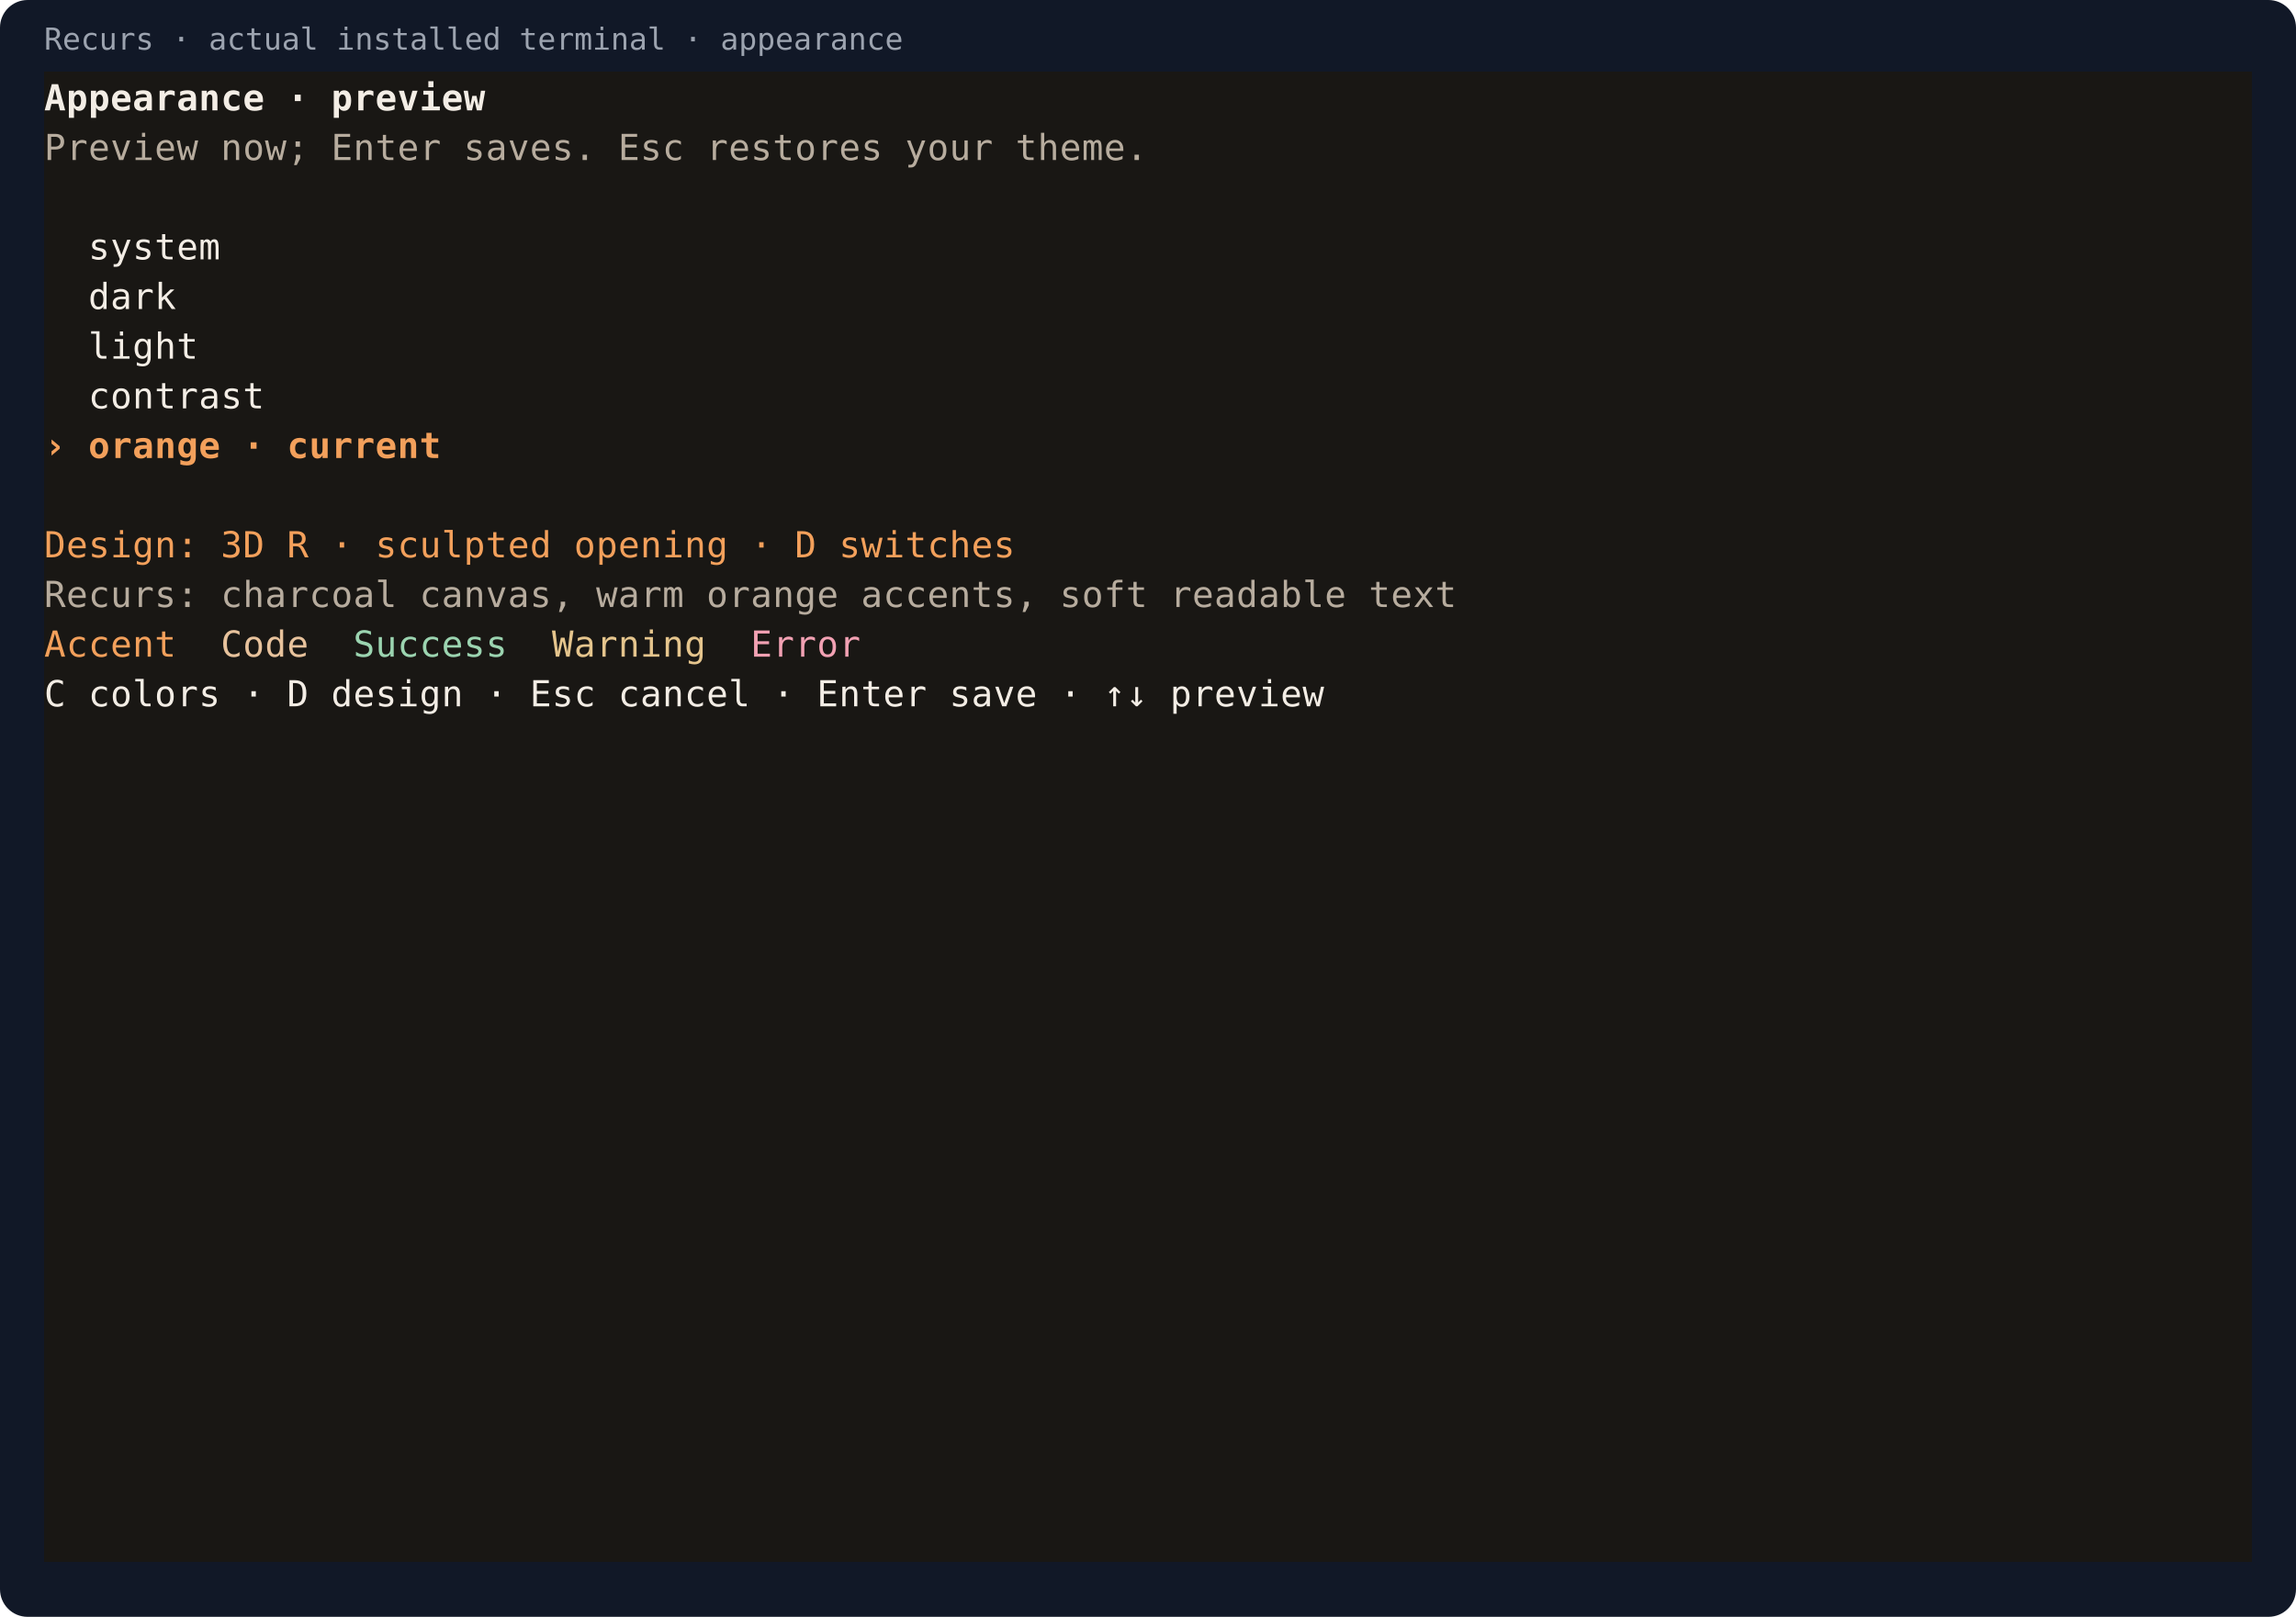
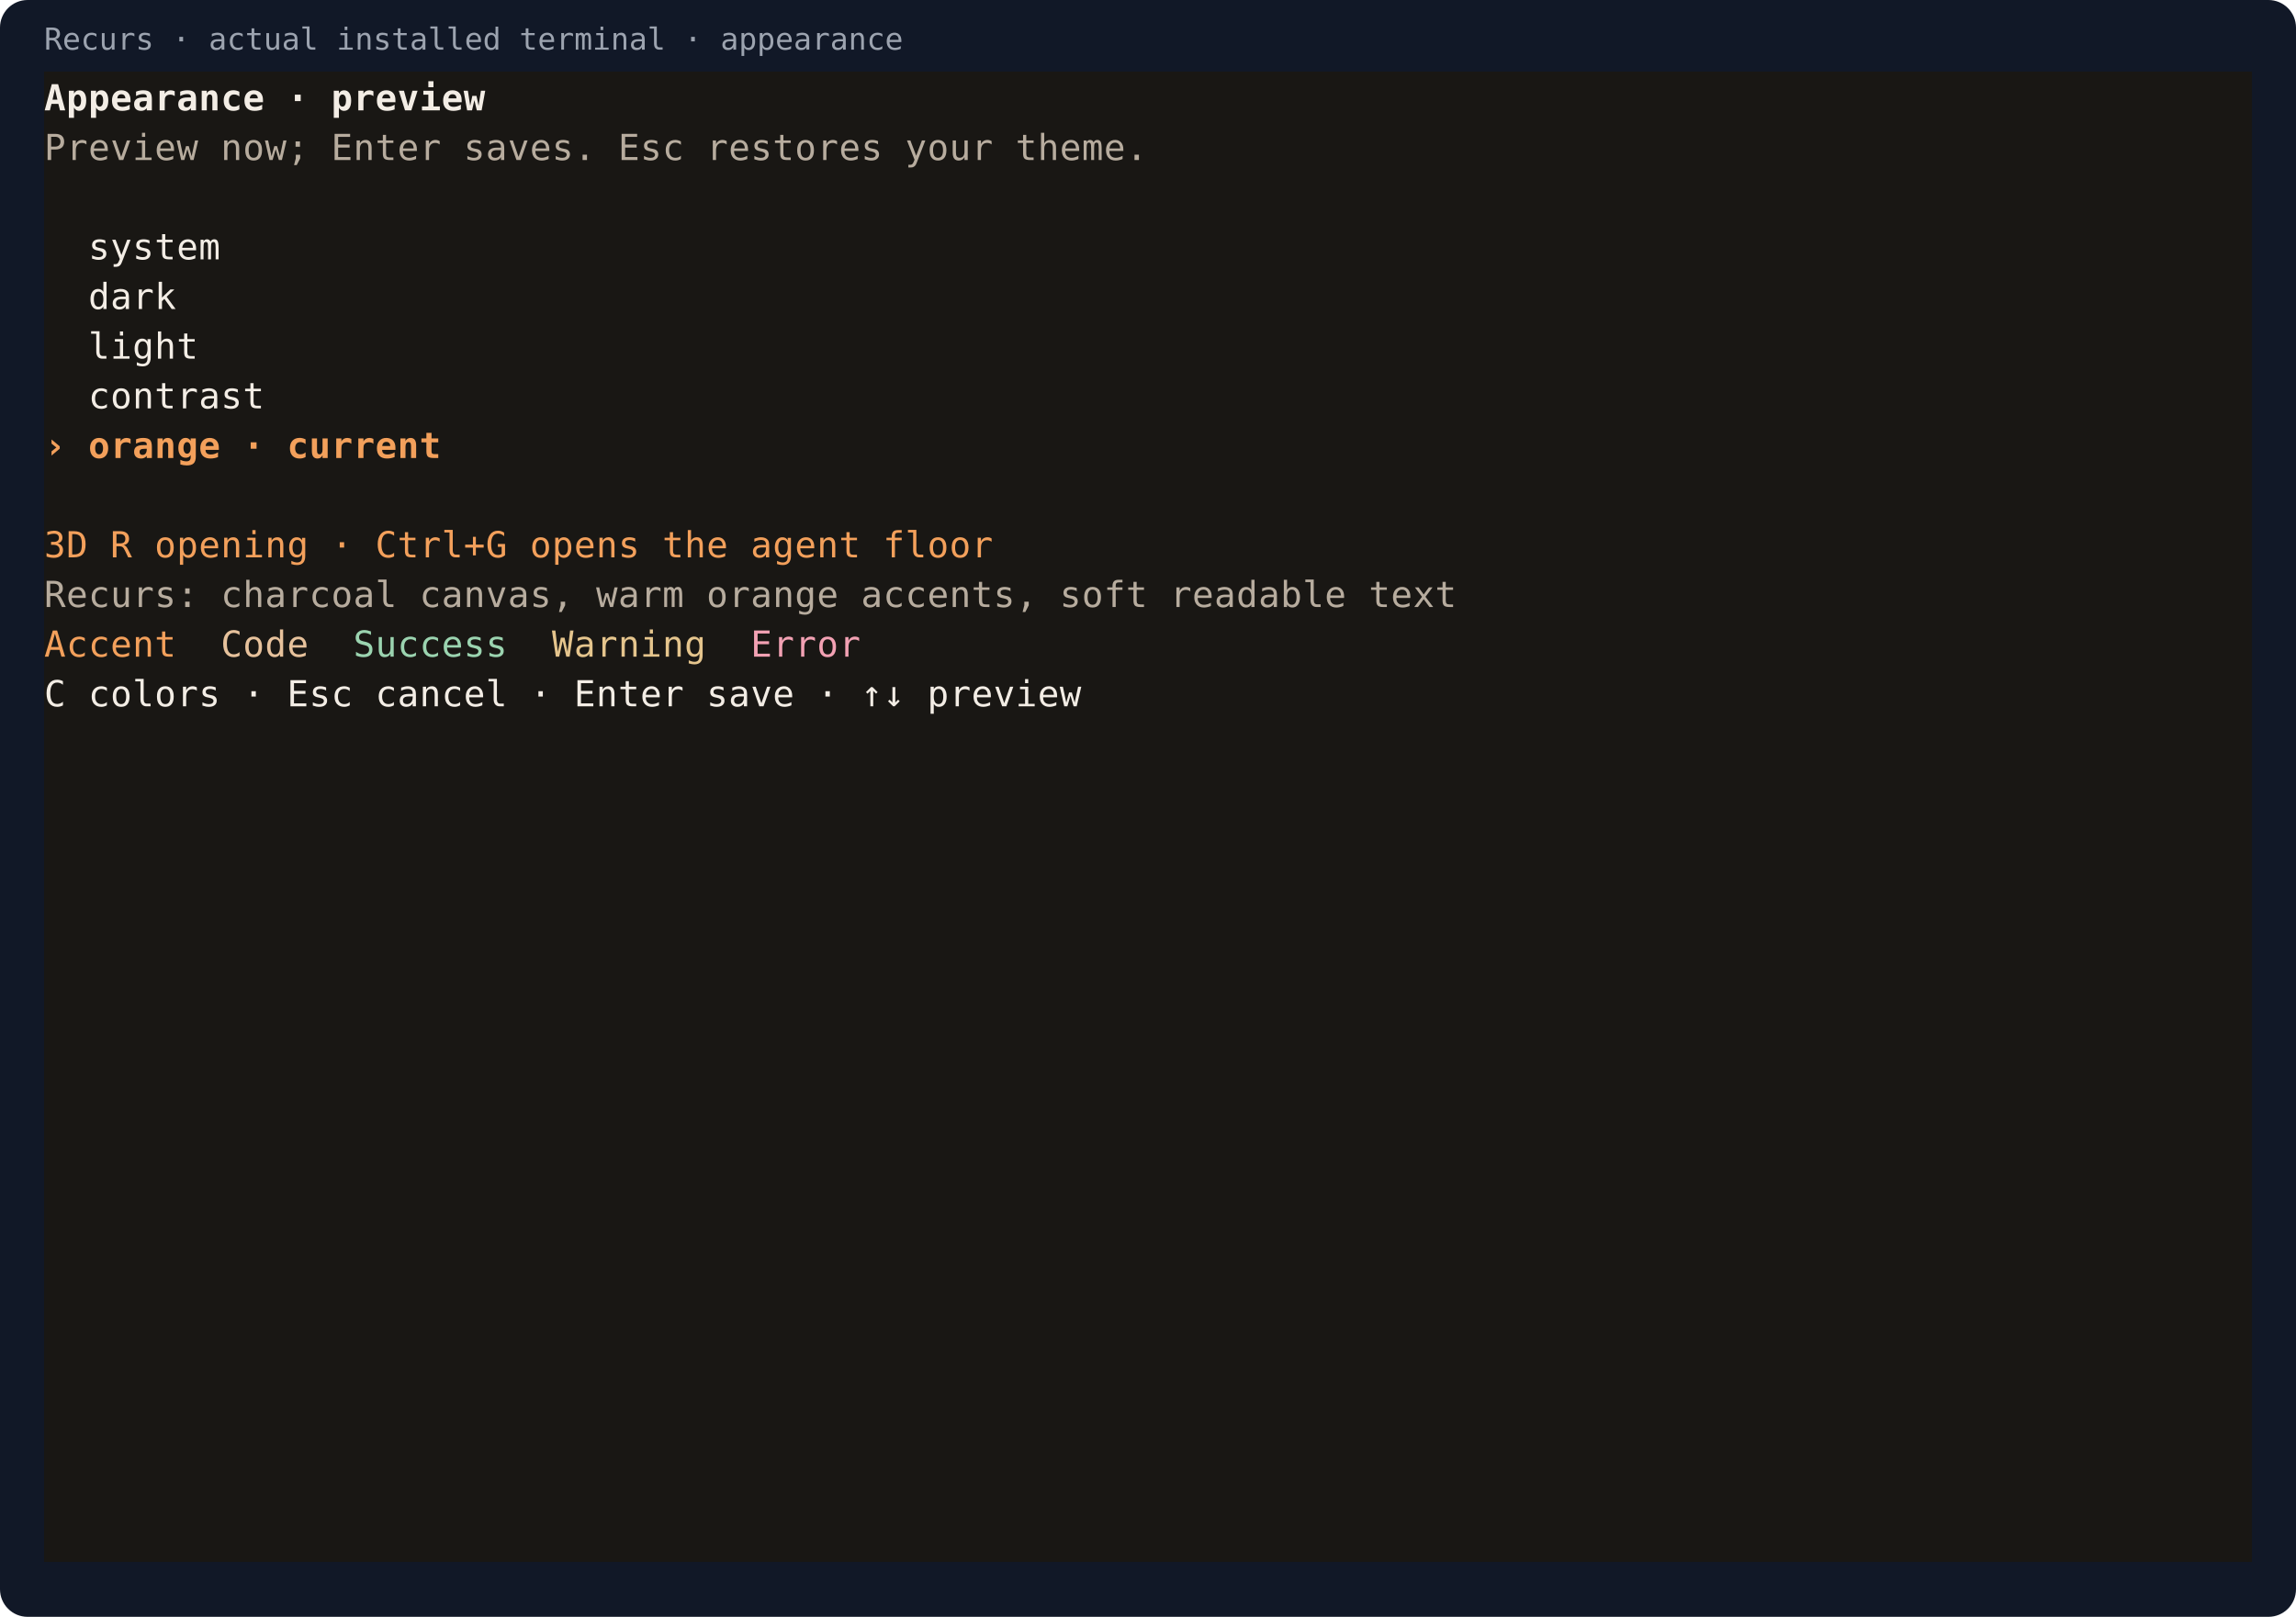
<svg xmlns="http://www.w3.org/2000/svg" width="832" height="586">
  <rect width="832" height="586" rx="10" fill="#111827" />
  <text x="16" y="18" fill="#9ca3af" font-family="monospace" font-size="11">Recurs · actual installed terminal · appearance</text>
  <g shape-rendering="crispEdges">
    <rect x="16" y="26" width="800" height="18" fill="#191714" />
    <rect x="16" y="44" width="800" height="18" fill="#191714" />
    <rect x="16" y="62" width="800" height="18" fill="#191714" />
    <rect x="16" y="80" width="800" height="18" fill="#191714" />
    <rect x="16" y="98" width="800" height="18" fill="#191714" />
    <rect x="16" y="116" width="800" height="18" fill="#191714" />
    <rect x="16" y="134" width="800" height="18" fill="#191714" />
    <rect x="16" y="152" width="800" height="18" fill="#191714" />
    <rect x="16" y="170" width="800" height="18" fill="#191714" />
    <rect x="16" y="188" width="800" height="18" fill="#191714" />
    <rect x="16" y="206" width="800" height="18" fill="#191714" />
    <rect x="16" y="224" width="800" height="18" fill="#191714" />
    <rect x="16" y="242" width="800" height="18" fill="#191714" />
    <rect x="16" y="260" width="800" height="18" fill="#191714" />
    <rect x="16" y="278" width="800" height="18" fill="#191714" />
    <rect x="16" y="296" width="800" height="18" fill="#191714" />
    <rect x="16" y="314" width="800" height="18" fill="#191714" />
    <rect x="16" y="332" width="800" height="18" fill="#191714" />
    <rect x="16" y="350" width="800" height="18" fill="#191714" />
    <rect x="16" y="368" width="800" height="18" fill="#191714" />
    <rect x="16" y="386" width="800" height="18" fill="#191714" />
    <rect x="16" y="404" width="800" height="18" fill="#191714" />
    <rect x="16" y="422" width="800" height="18" fill="#191714" />
    <rect x="16" y="440" width="800" height="18" fill="#191714" />
    <rect x="16" y="458" width="800" height="18" fill="#191714" />
    <rect x="16" y="476" width="800" height="18" fill="#191714" />
    <rect x="16" y="494" width="800" height="18" fill="#191714" />
    <rect x="16" y="512" width="800" height="18" fill="#191714" />
    <rect x="16" y="530" width="800" height="18" fill="#191714" />
    <rect x="16" y="548" width="800" height="18" fill="#191714" />
  </g>
  <g font-family="monospace" font-size="13">
    <text x="16" y="40" fill="#f3ede5" font-weight="bold">A</text>
    <text x="24" y="40" fill="#f3ede5" font-weight="bold">p</text>
    <text x="32" y="40" fill="#f3ede5" font-weight="bold">p</text>
    <text x="40" y="40" fill="#f3ede5" font-weight="bold">e</text>
    <text x="48" y="40" fill="#f3ede5" font-weight="bold">a</text>
    <text x="56" y="40" fill="#f3ede5" font-weight="bold">r</text>
    <text x="64" y="40" fill="#f3ede5" font-weight="bold">a</text>
    <text x="72" y="40" fill="#f3ede5" font-weight="bold">n</text>
    <text x="80" y="40" fill="#f3ede5" font-weight="bold">c</text>
    <text x="88" y="40" fill="#f3ede5" font-weight="bold">e</text>
    <text x="104" y="40" fill="#f3ede5" font-weight="bold">·</text>
    <text x="120" y="40" fill="#f3ede5" font-weight="bold">p</text>
    <text x="128" y="40" fill="#f3ede5" font-weight="bold">r</text>
    <text x="136" y="40" fill="#f3ede5" font-weight="bold">e</text>
    <text x="144" y="40" fill="#f3ede5" font-weight="bold">v</text>
    <text x="152" y="40" fill="#f3ede5" font-weight="bold">i</text>
    <text x="160" y="40" fill="#f3ede5" font-weight="bold">e</text>
    <text x="168" y="40" fill="#f3ede5" font-weight="bold">w</text>
    <text x="16" y="58" fill="#b7ac9e">P</text>
    <text x="24" y="58" fill="#b7ac9e">r</text>
    <text x="32" y="58" fill="#b7ac9e">e</text>
    <text x="40" y="58" fill="#b7ac9e">v</text>
    <text x="48" y="58" fill="#b7ac9e">i</text>
    <text x="56" y="58" fill="#b7ac9e">e</text>
    <text x="64" y="58" fill="#b7ac9e">w</text>
    <text x="80" y="58" fill="#b7ac9e">n</text>
    <text x="88" y="58" fill="#b7ac9e">o</text>
    <text x="96" y="58" fill="#b7ac9e">w</text>
    <text x="104" y="58" fill="#b7ac9e">;</text>
    <text x="120" y="58" fill="#b7ac9e">E</text>
    <text x="128" y="58" fill="#b7ac9e">n</text>
    <text x="136" y="58" fill="#b7ac9e">t</text>
    <text x="144" y="58" fill="#b7ac9e">e</text>
    <text x="152" y="58" fill="#b7ac9e">r</text>
    <text x="168" y="58" fill="#b7ac9e">s</text>
    <text x="176" y="58" fill="#b7ac9e">a</text>
    <text x="184" y="58" fill="#b7ac9e">v</text>
    <text x="192" y="58" fill="#b7ac9e">e</text>
    <text x="200" y="58" fill="#b7ac9e">s</text>
    <text x="208" y="58" fill="#b7ac9e">.</text>
    <text x="224" y="58" fill="#b7ac9e">E</text>
    <text x="232" y="58" fill="#b7ac9e">s</text>
    <text x="240" y="58" fill="#b7ac9e">c</text>
    <text x="256" y="58" fill="#b7ac9e">r</text>
    <text x="264" y="58" fill="#b7ac9e">e</text>
    <text x="272" y="58" fill="#b7ac9e">s</text>
    <text x="280" y="58" fill="#b7ac9e">t</text>
    <text x="288" y="58" fill="#b7ac9e">o</text>
    <text x="296" y="58" fill="#b7ac9e">r</text>
    <text x="304" y="58" fill="#b7ac9e">e</text>
    <text x="312" y="58" fill="#b7ac9e">s</text>
    <text x="328" y="58" fill="#b7ac9e">y</text>
    <text x="336" y="58" fill="#b7ac9e">o</text>
    <text x="344" y="58" fill="#b7ac9e">u</text>
    <text x="352" y="58" fill="#b7ac9e">r</text>
    <text x="368" y="58" fill="#b7ac9e">t</text>
    <text x="376" y="58" fill="#b7ac9e">h</text>
    <text x="384" y="58" fill="#b7ac9e">e</text>
    <text x="392" y="58" fill="#b7ac9e">m</text>
    <text x="400" y="58" fill="#b7ac9e">e</text>
    <text x="408" y="58" fill="#b7ac9e">.</text>
    <text x="32" y="94" fill="#f3ede5">s</text>
    <text x="40" y="94" fill="#f3ede5">y</text>
    <text x="48" y="94" fill="#f3ede5">s</text>
    <text x="56" y="94" fill="#f3ede5">t</text>
    <text x="64" y="94" fill="#f3ede5">e</text>
    <text x="72" y="94" fill="#f3ede5">m</text>
    <text x="32" y="112" fill="#f3ede5">d</text>
    <text x="40" y="112" fill="#f3ede5">a</text>
    <text x="48" y="112" fill="#f3ede5">r</text>
    <text x="56" y="112" fill="#f3ede5">k</text>
    <text x="32" y="130" fill="#f3ede5">l</text>
    <text x="40" y="130" fill="#f3ede5">i</text>
    <text x="48" y="130" fill="#f3ede5">g</text>
    <text x="56" y="130" fill="#f3ede5">h</text>
    <text x="64" y="130" fill="#f3ede5">t</text>
    <text x="32" y="148" fill="#f3ede5">c</text>
    <text x="40" y="148" fill="#f3ede5">o</text>
    <text x="48" y="148" fill="#f3ede5">n</text>
    <text x="56" y="148" fill="#f3ede5">t</text>
    <text x="64" y="148" fill="#f3ede5">r</text>
    <text x="72" y="148" fill="#f3ede5">a</text>
    <text x="80" y="148" fill="#f3ede5">s</text>
    <text x="88" y="148" fill="#f3ede5">t</text>
    <text x="16" y="166" fill="#f3a05b" font-weight="bold">›</text>
    <text x="32" y="166" fill="#f3a05b" font-weight="bold">o</text>
    <text x="40" y="166" fill="#f3a05b" font-weight="bold">r</text>
    <text x="48" y="166" fill="#f3a05b" font-weight="bold">a</text>
    <text x="56" y="166" fill="#f3a05b" font-weight="bold">n</text>
    <text x="64" y="166" fill="#f3a05b" font-weight="bold">g</text>
    <text x="72" y="166" fill="#f3a05b" font-weight="bold">e</text>
    <text x="88" y="166" fill="#f3a05b" font-weight="bold">·</text>
    <text x="104" y="166" fill="#f3a05b" font-weight="bold">c</text>
    <text x="112" y="166" fill="#f3a05b" font-weight="bold">u</text>
    <text x="120" y="166" fill="#f3a05b" font-weight="bold">r</text>
    <text x="128" y="166" fill="#f3a05b" font-weight="bold">r</text>
    <text x="136" y="166" fill="#f3a05b" font-weight="bold">e</text>
    <text x="144" y="166" fill="#f3a05b" font-weight="bold">n</text>
    <text x="152" y="166" fill="#f3a05b" font-weight="bold">t</text>
-     <text x="16" y="202" fill="#f3a05b">D</text>
-     <text x="24" y="202" fill="#f3a05b">e</text>
-     <text x="32" y="202" fill="#f3a05b">s</text>
-     <text x="40" y="202" fill="#f3a05b">i</text>
-     <text x="48" y="202" fill="#f3a05b">g</text>
-     <text x="56" y="202" fill="#f3a05b">n</text>
-     <text x="64" y="202" fill="#f3a05b">:</text>
-     <text x="80" y="202" fill="#f3a05b">3</text>
-     <text x="88" y="202" fill="#f3a05b">D</text>
-     <text x="104" y="202" fill="#f3a05b">R</text>
+     <text x="16" y="202" fill="#f3a05b">3</text>
+     <text x="24" y="202" fill="#f3a05b">D</text>
+     <text x="40" y="202" fill="#f3a05b">R</text>
+     <text x="56" y="202" fill="#f3a05b">o</text>
+     <text x="64" y="202" fill="#f3a05b">p</text>
+     <text x="72" y="202" fill="#f3a05b">e</text>
+     <text x="80" y="202" fill="#f3a05b">n</text>
+     <text x="88" y="202" fill="#f3a05b">i</text>
+     <text x="96" y="202" fill="#f3a05b">n</text>
+     <text x="104" y="202" fill="#f3a05b">g</text>
    <text x="120" y="202" fill="#f3a05b">·</text>
-     <text x="136" y="202" fill="#f3a05b">s</text>
-     <text x="144" y="202" fill="#f3a05b">c</text>
-     <text x="152" y="202" fill="#f3a05b">u</text>
+     <text x="136" y="202" fill="#f3a05b">C</text>
+     <text x="144" y="202" fill="#f3a05b">t</text>
+     <text x="152" y="202" fill="#f3a05b">r</text>
    <text x="160" y="202" fill="#f3a05b">l</text>
-     <text x="168" y="202" fill="#f3a05b">p</text>
-     <text x="176" y="202" fill="#f3a05b">t</text>
-     <text x="184" y="202" fill="#f3a05b">e</text>
-     <text x="192" y="202" fill="#f3a05b">d</text>
-     <text x="208" y="202" fill="#f3a05b">o</text>
-     <text x="216" y="202" fill="#f3a05b">p</text>
-     <text x="224" y="202" fill="#f3a05b">e</text>
-     <text x="232" y="202" fill="#f3a05b">n</text>
-     <text x="240" y="202" fill="#f3a05b">i</text>
-     <text x="248" y="202" fill="#f3a05b">n</text>
-     <text x="256" y="202" fill="#f3a05b">g</text>
-     <text x="272" y="202" fill="#f3a05b">·</text>
-     <text x="288" y="202" fill="#f3a05b">D</text>
-     <text x="304" y="202" fill="#f3a05b">s</text>
-     <text x="312" y="202" fill="#f3a05b">w</text>
-     <text x="320" y="202" fill="#f3a05b">i</text>
-     <text x="328" y="202" fill="#f3a05b">t</text>
-     <text x="336" y="202" fill="#f3a05b">c</text>
-     <text x="344" y="202" fill="#f3a05b">h</text>
-     <text x="352" y="202" fill="#f3a05b">e</text>
-     <text x="360" y="202" fill="#f3a05b">s</text>
+     <text x="168" y="202" fill="#f3a05b">+</text>
+     <text x="176" y="202" fill="#f3a05b">G</text>
+     <text x="192" y="202" fill="#f3a05b">o</text>
+     <text x="200" y="202" fill="#f3a05b">p</text>
+     <text x="208" y="202" fill="#f3a05b">e</text>
+     <text x="216" y="202" fill="#f3a05b">n</text>
+     <text x="224" y="202" fill="#f3a05b">s</text>
+     <text x="240" y="202" fill="#f3a05b">t</text>
+     <text x="248" y="202" fill="#f3a05b">h</text>
+     <text x="256" y="202" fill="#f3a05b">e</text>
+     <text x="272" y="202" fill="#f3a05b">a</text>
+     <text x="280" y="202" fill="#f3a05b">g</text>
+     <text x="288" y="202" fill="#f3a05b">e</text>
+     <text x="296" y="202" fill="#f3a05b">n</text>
+     <text x="304" y="202" fill="#f3a05b">t</text>
+     <text x="320" y="202" fill="#f3a05b">f</text>
+     <text x="328" y="202" fill="#f3a05b">l</text>
+     <text x="336" y="202" fill="#f3a05b">o</text>
+     <text x="344" y="202" fill="#f3a05b">o</text>
+     <text x="352" y="202" fill="#f3a05b">r</text>
    <text x="16" y="220" fill="#b7ac9e">R</text>
    <text x="24" y="220" fill="#b7ac9e">e</text>
    <text x="32" y="220" fill="#b7ac9e">c</text>
    <text x="40" y="220" fill="#b7ac9e">u</text>
    <text x="48" y="220" fill="#b7ac9e">r</text>
    <text x="56" y="220" fill="#b7ac9e">s</text>
    <text x="64" y="220" fill="#b7ac9e">:</text>
    <text x="80" y="220" fill="#b7ac9e">c</text>
    <text x="88" y="220" fill="#b7ac9e">h</text>
    <text x="96" y="220" fill="#b7ac9e">a</text>
    <text x="104" y="220" fill="#b7ac9e">r</text>
    <text x="112" y="220" fill="#b7ac9e">c</text>
    <text x="120" y="220" fill="#b7ac9e">o</text>
    <text x="128" y="220" fill="#b7ac9e">a</text>
    <text x="136" y="220" fill="#b7ac9e">l</text>
    <text x="152" y="220" fill="#b7ac9e">c</text>
    <text x="160" y="220" fill="#b7ac9e">a</text>
    <text x="168" y="220" fill="#b7ac9e">n</text>
    <text x="176" y="220" fill="#b7ac9e">v</text>
    <text x="184" y="220" fill="#b7ac9e">a</text>
    <text x="192" y="220" fill="#b7ac9e">s</text>
    <text x="200" y="220" fill="#b7ac9e">,</text>
    <text x="216" y="220" fill="#b7ac9e">w</text>
    <text x="224" y="220" fill="#b7ac9e">a</text>
    <text x="232" y="220" fill="#b7ac9e">r</text>
    <text x="240" y="220" fill="#b7ac9e">m</text>
    <text x="256" y="220" fill="#b7ac9e">o</text>
    <text x="264" y="220" fill="#b7ac9e">r</text>
    <text x="272" y="220" fill="#b7ac9e">a</text>
    <text x="280" y="220" fill="#b7ac9e">n</text>
    <text x="288" y="220" fill="#b7ac9e">g</text>
    <text x="296" y="220" fill="#b7ac9e">e</text>
    <text x="312" y="220" fill="#b7ac9e">a</text>
    <text x="320" y="220" fill="#b7ac9e">c</text>
    <text x="328" y="220" fill="#b7ac9e">c</text>
    <text x="336" y="220" fill="#b7ac9e">e</text>
    <text x="344" y="220" fill="#b7ac9e">n</text>
    <text x="352" y="220" fill="#b7ac9e">t</text>
    <text x="360" y="220" fill="#b7ac9e">s</text>
    <text x="368" y="220" fill="#b7ac9e">,</text>
    <text x="384" y="220" fill="#b7ac9e">s</text>
    <text x="392" y="220" fill="#b7ac9e">o</text>
    <text x="400" y="220" fill="#b7ac9e">f</text>
    <text x="408" y="220" fill="#b7ac9e">t</text>
    <text x="424" y="220" fill="#b7ac9e">r</text>
    <text x="432" y="220" fill="#b7ac9e">e</text>
    <text x="440" y="220" fill="#b7ac9e">a</text>
    <text x="448" y="220" fill="#b7ac9e">d</text>
    <text x="456" y="220" fill="#b7ac9e">a</text>
    <text x="464" y="220" fill="#b7ac9e">b</text>
    <text x="472" y="220" fill="#b7ac9e">l</text>
    <text x="480" y="220" fill="#b7ac9e">e</text>
    <text x="496" y="220" fill="#b7ac9e">t</text>
    <text x="504" y="220" fill="#b7ac9e">e</text>
    <text x="512" y="220" fill="#b7ac9e">x</text>
    <text x="520" y="220" fill="#b7ac9e">t</text>
    <text x="16" y="238" fill="#f3a05b">A</text>
    <text x="24" y="238" fill="#f3a05b">c</text>
    <text x="32" y="238" fill="#f3a05b">c</text>
    <text x="40" y="238" fill="#f3a05b">e</text>
    <text x="48" y="238" fill="#f3a05b">n</text>
    <text x="56" y="238" fill="#f3a05b">t</text>
    <text x="80" y="238" fill="#e7c29c">C</text>
    <text x="88" y="238" fill="#e7c29c">o</text>
    <text x="96" y="238" fill="#e7c29c">d</text>
    <text x="104" y="238" fill="#e7c29c">e</text>
    <text x="128" y="238" fill="#9bd4b0">S</text>
    <text x="136" y="238" fill="#9bd4b0">u</text>
    <text x="144" y="238" fill="#9bd4b0">c</text>
    <text x="152" y="238" fill="#9bd4b0">c</text>
    <text x="160" y="238" fill="#9bd4b0">e</text>
    <text x="168" y="238" fill="#9bd4b0">s</text>
    <text x="176" y="238" fill="#9bd4b0">s</text>
    <text x="200" y="238" fill="#e5c58d">W</text>
    <text x="208" y="238" fill="#e5c58d">a</text>
    <text x="216" y="238" fill="#e5c58d">r</text>
    <text x="224" y="238" fill="#e5c58d">n</text>
    <text x="232" y="238" fill="#e5c58d">i</text>
    <text x="240" y="238" fill="#e5c58d">n</text>
    <text x="248" y="238" fill="#e5c58d">g</text>
    <text x="272" y="238" fill="#f2a1b3">E</text>
    <text x="280" y="238" fill="#f2a1b3">r</text>
    <text x="288" y="238" fill="#f2a1b3">r</text>
    <text x="296" y="238" fill="#f2a1b3">o</text>
    <text x="304" y="238" fill="#f2a1b3">r</text>
    <text x="16" y="256" fill="#f3ede5">C</text>
    <text x="32" y="256" fill="#f3ede5">c</text>
    <text x="40" y="256" fill="#f3ede5">o</text>
    <text x="48" y="256" fill="#f3ede5">l</text>
    <text x="56" y="256" fill="#f3ede5">o</text>
    <text x="64" y="256" fill="#f3ede5">r</text>
    <text x="72" y="256" fill="#f3ede5">s</text>
    <text x="88" y="256" fill="#f3ede5">·</text>
-     <text x="104" y="256" fill="#f3ede5">D</text>
-     <text x="120" y="256" fill="#f3ede5">d</text>
-     <text x="128" y="256" fill="#f3ede5">e</text>
-     <text x="136" y="256" fill="#f3ede5">s</text>
-     <text x="144" y="256" fill="#f3ede5">i</text>
-     <text x="152" y="256" fill="#f3ede5">g</text>
-     <text x="160" y="256" fill="#f3ede5">n</text>
-     <text x="176" y="256" fill="#f3ede5">·</text>
-     <text x="192" y="256" fill="#f3ede5">E</text>
-     <text x="200" y="256" fill="#f3ede5">s</text>
-     <text x="208" y="256" fill="#f3ede5">c</text>
-     <text x="224" y="256" fill="#f3ede5">c</text>
-     <text x="232" y="256" fill="#f3ede5">a</text>
-     <text x="240" y="256" fill="#f3ede5">n</text>
-     <text x="248" y="256" fill="#f3ede5">c</text>
-     <text x="256" y="256" fill="#f3ede5">e</text>
-     <text x="264" y="256" fill="#f3ede5">l</text>
-     <text x="280" y="256" fill="#f3ede5">·</text>
-     <text x="296" y="256" fill="#f3ede5">E</text>
-     <text x="304" y="256" fill="#f3ede5">n</text>
-     <text x="312" y="256" fill="#f3ede5">t</text>
-     <text x="320" y="256" fill="#f3ede5">e</text>
-     <text x="328" y="256" fill="#f3ede5">r</text>
-     <text x="344" y="256" fill="#f3ede5">s</text>
-     <text x="352" y="256" fill="#f3ede5">a</text>
+     <text x="104" y="256" fill="#f3ede5">E</text>
+     <text x="112" y="256" fill="#f3ede5">s</text>
+     <text x="120" y="256" fill="#f3ede5">c</text>
+     <text x="136" y="256" fill="#f3ede5">c</text>
+     <text x="144" y="256" fill="#f3ede5">a</text>
+     <text x="152" y="256" fill="#f3ede5">n</text>
+     <text x="160" y="256" fill="#f3ede5">c</text>
+     <text x="168" y="256" fill="#f3ede5">e</text>
+     <text x="176" y="256" fill="#f3ede5">l</text>
+     <text x="192" y="256" fill="#f3ede5">·</text>
+     <text x="208" y="256" fill="#f3ede5">E</text>
+     <text x="216" y="256" fill="#f3ede5">n</text>
+     <text x="224" y="256" fill="#f3ede5">t</text>
+     <text x="232" y="256" fill="#f3ede5">e</text>
+     <text x="240" y="256" fill="#f3ede5">r</text>
+     <text x="256" y="256" fill="#f3ede5">s</text>
+     <text x="264" y="256" fill="#f3ede5">a</text>
+     <text x="272" y="256" fill="#f3ede5">v</text>
+     <text x="280" y="256" fill="#f3ede5">e</text>
+     <text x="296" y="256" fill="#f3ede5">·</text>
+     <text x="312" y="256" fill="#f3ede5">↑</text>
+     <text x="320" y="256" fill="#f3ede5">↓</text>
+     <text x="336" y="256" fill="#f3ede5">p</text>
+     <text x="344" y="256" fill="#f3ede5">r</text>
+     <text x="352" y="256" fill="#f3ede5">e</text>
    <text x="360" y="256" fill="#f3ede5">v</text>
-     <text x="368" y="256" fill="#f3ede5">e</text>
-     <text x="384" y="256" fill="#f3ede5">·</text>
-     <text x="400" y="256" fill="#f3ede5">↑</text>
-     <text x="408" y="256" fill="#f3ede5">↓</text>
-     <text x="424" y="256" fill="#f3ede5">p</text>
-     <text x="432" y="256" fill="#f3ede5">r</text>
-     <text x="440" y="256" fill="#f3ede5">e</text>
-     <text x="448" y="256" fill="#f3ede5">v</text>
-     <text x="456" y="256" fill="#f3ede5">i</text>
-     <text x="464" y="256" fill="#f3ede5">e</text>
-     <text x="472" y="256" fill="#f3ede5">w</text>
+     <text x="368" y="256" fill="#f3ede5">i</text>
+     <text x="376" y="256" fill="#f3ede5">e</text>
+     <text x="384" y="256" fill="#f3ede5">w</text>
  </g>
</svg>
